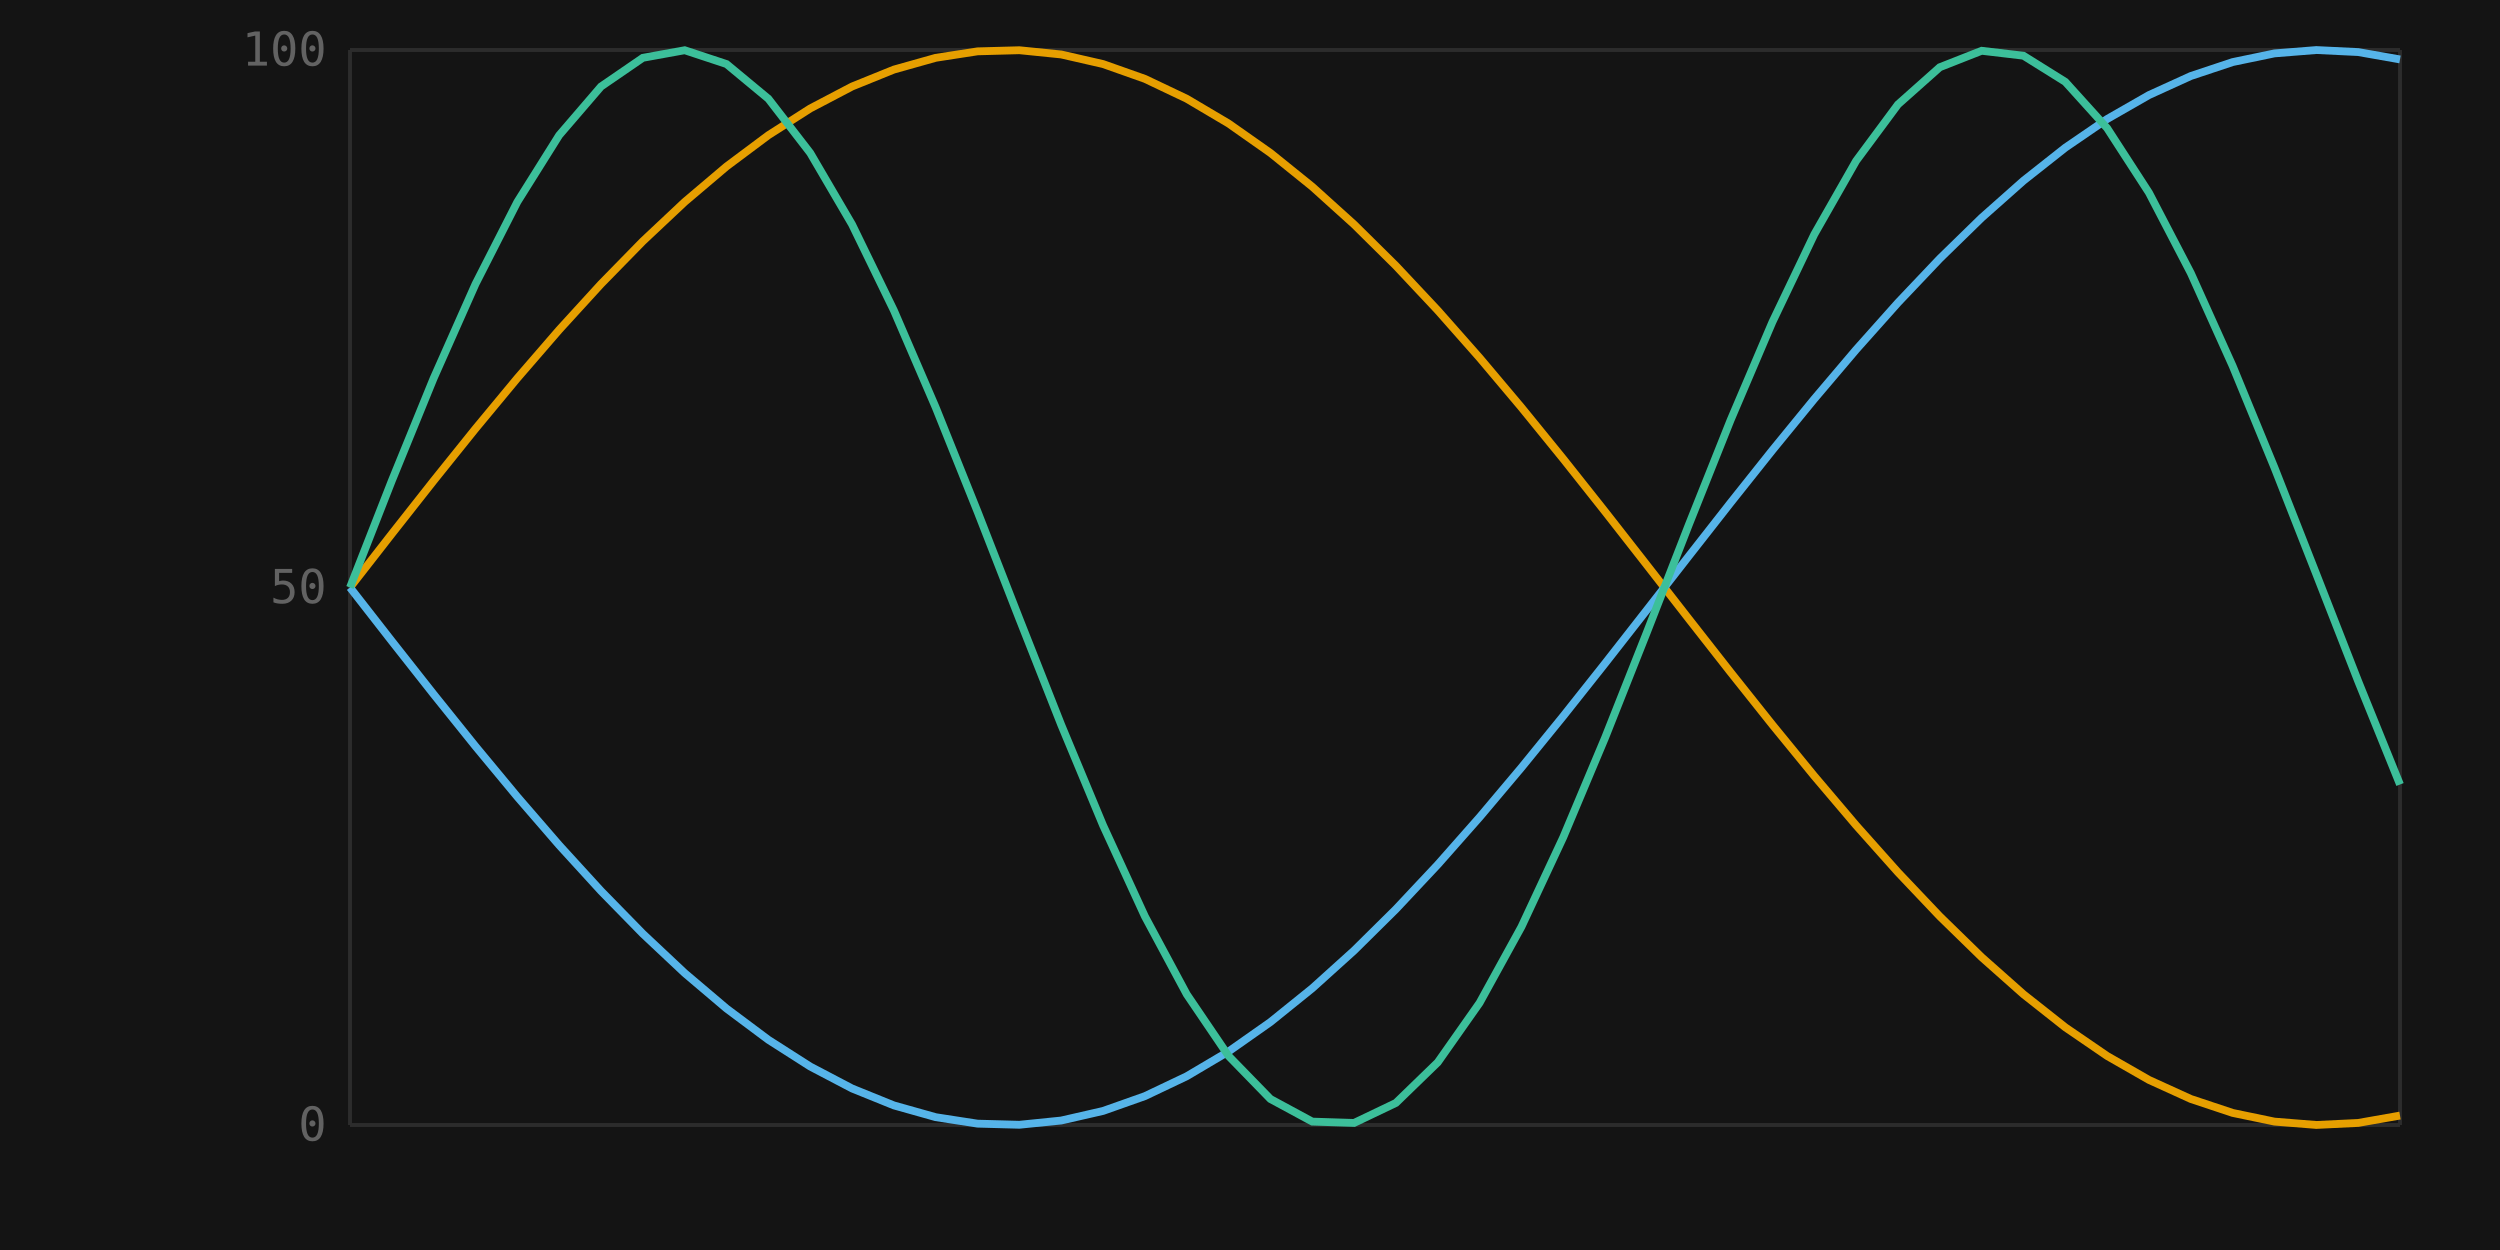
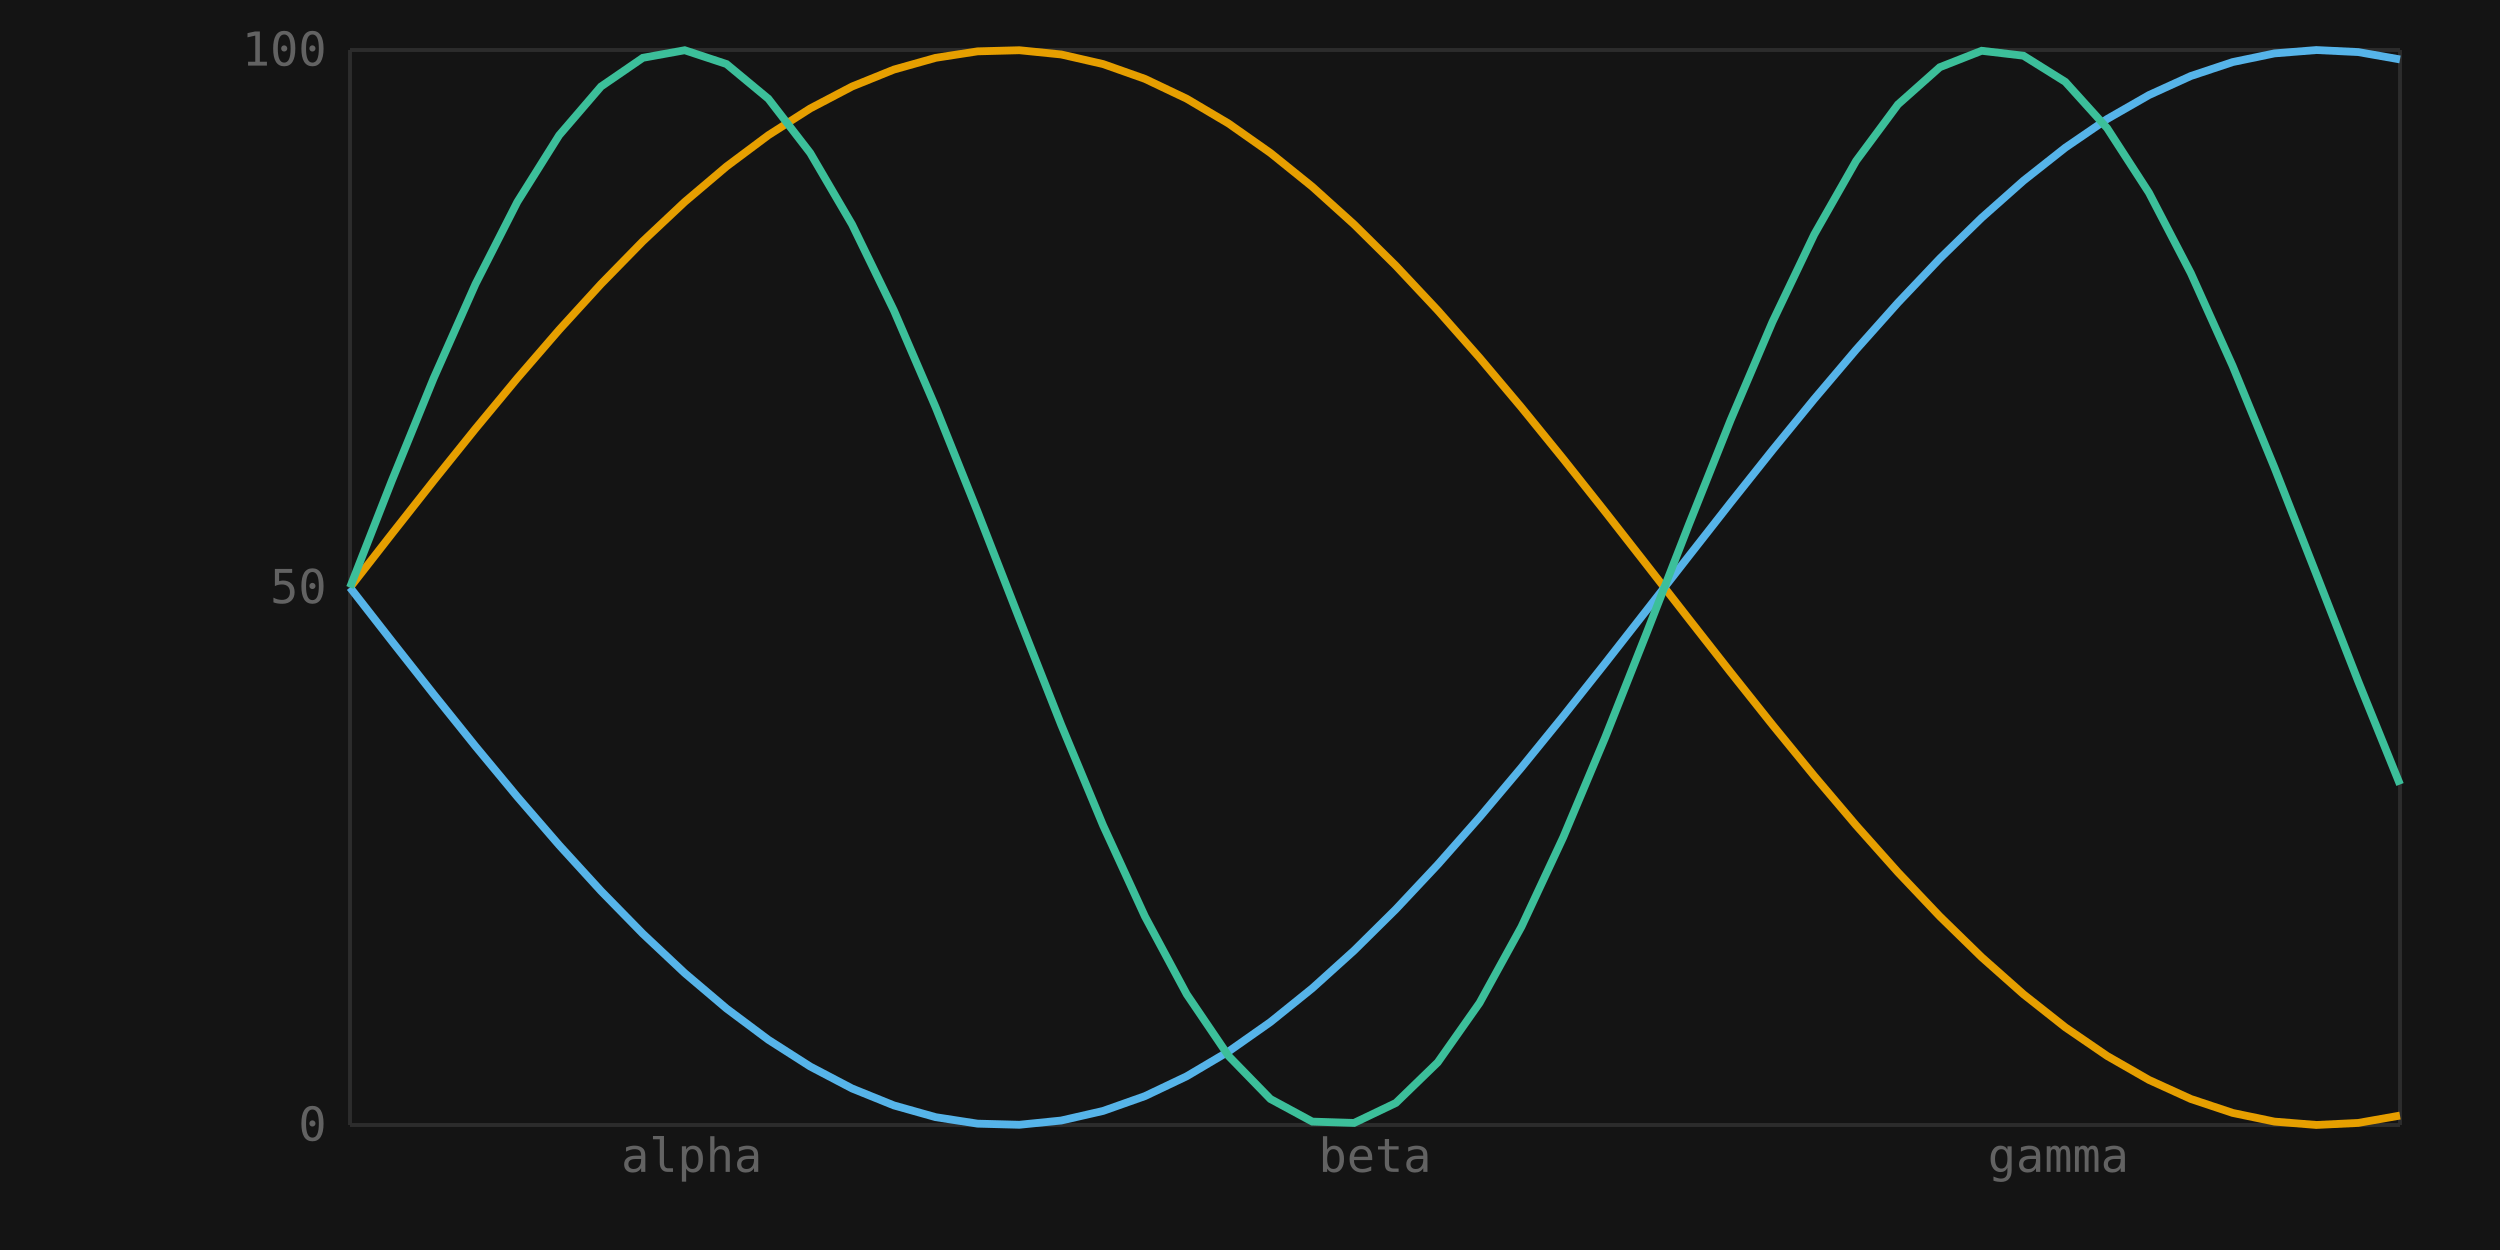
<svg xmlns="http://www.w3.org/2000/svg" viewBox="0 0 640 320" width="640" height="320">
  <rect width="100%" height="100%" fill="#141414" />
  <line x1="89.6" y1="12.8" x2="89.6" y2="288" stroke="#2c2c2c" stroke-width="1" />
  <line x1="89.6" y1="288" x2="614.4" y2="288" stroke="#2c2c2c" stroke-width="1" />
  <line x1="614.4" y1="12.8" x2="614.4" y2="288" stroke="#2c2c2c" stroke-width="1" />
  <line x1="89.6" y1="12.8" x2="614.4" y2="12.8" stroke="#2c2c2c" stroke-width="1" />
  <text x="83.6" y="292" text-anchor="end" font-size="12" font-family="monospace" fill="#626262">0</text>
  <text x="83.6" y="154.4" text-anchor="end" font-size="12" font-family="monospace" fill="#626262">50</text>
  <text x="83.6" y="16.8" text-anchor="end" font-size="12" font-family="monospace" fill="#626262">100</text>
+   <text x="177.067" y="300" text-anchor="middle" font-size="12" font-family="monospace" fill="#626262">alpha</text>
+   <text x="352" y="300" text-anchor="middle" font-size="12" font-family="monospace" fill="#626262">beta</text>
+   <text x="526.933" y="300" text-anchor="middle" font-size="12" font-family="monospace" fill="#626262">gamma</text>
  <path d="M89.6 150.4 L100.31 136.663 L111.02 123.063 L121.731 109.736 L132.441 96.816 L143.151 84.431 L153.861 72.705 L164.571 61.756 L175.282 51.692 L185.992 42.614 L196.702 34.614 L207.412 27.77 L218.122 22.151 L228.833 17.814 L239.543 14.802 L250.253 13.145 L260.963 12.859 L271.673 13.947 L282.384 16.399 L293.094 20.189 L303.804 25.281 L314.514 31.622 L325.224 39.151 L335.935 47.791 L346.645 57.456 L357.355 68.05 L368.065 79.467 L378.776 91.593 L389.486 104.306 L400.196 117.479 L410.906 130.982 L421.616 144.679 L432.327 158.432 L443.037 172.106 L453.747 185.562 L464.457 198.668 L475.167 211.291 L485.878 223.305 L496.588 234.592 L507.298 245.037 L518.008 254.536 L528.718 262.995 L539.429 270.329 L550.139 276.464 L560.849 281.34 L571.559 284.908 L582.269 287.132 L592.98 287.989 L603.69 287.472 L614.4 285.585" fill="none" stroke="#e69f00" stroke-width="2" />
  <path d="M89.6 150.4 L100.31 164.137 L111.02 177.737 L121.731 191.064 L132.441 203.984 L143.151 216.369 L153.861 228.095 L164.571 239.044 L175.282 249.108 L185.992 258.186 L196.702 266.186 L207.412 273.03 L218.122 278.649 L228.833 282.986 L239.543 285.998 L250.253 287.655 L260.963 287.941 L271.673 286.853 L282.384 284.401 L293.094 280.611 L303.804 275.519 L314.514 269.178 L325.224 261.649 L335.935 253.009 L346.645 243.344 L357.355 232.75 L368.065 221.333 L378.776 209.207 L389.486 196.494 L400.196 183.321 L410.906 169.818 L421.616 156.121 L432.327 142.368 L443.037 128.694 L453.747 115.238 L464.457 102.132 L475.167 89.509 L485.878 77.495 L496.588 66.208 L507.298 55.763 L518.008 46.264 L528.718 37.805 L539.429 30.471 L550.139 24.336 L560.849 19.46 L571.559 15.892 L582.269 13.668 L592.98 12.811 L603.69 13.328 L614.4 15.215" fill="none" stroke="#56b4e9" stroke-width="2" />
  <path d="M89.6 150.4 L100.31 123.063 L111.02 96.816 L121.731 72.705 L132.441 51.692 L143.151 34.614 L153.861 22.151 L164.571 14.802 L175.282 12.859 L185.992 16.399 L196.702 25.281 L207.412 39.151 L218.122 57.456 L228.833 79.467 L239.543 104.306 L250.253 130.982 L260.963 158.432 L271.673 185.562 L282.384 211.291 L293.094 234.592 L303.804 254.536 L314.514 270.329 L325.224 281.34 L335.935 287.132 L346.645 287.472 L357.355 282.348 L368.065 271.963 L378.776 256.732 L389.486 237.262 L400.196 214.329 L410.906 188.848 L421.616 161.833 L432.327 134.363 L443.037 107.532 L453.747 82.41 L464.457 59.999 L475.167 41.191 L485.878 26.738 L496.588 17.214 L507.298 13 L518.008 14.264 L528.718 20.955 L539.429 32.807 L550.139 49.347 L560.849 69.915 L571.559 93.692 L582.269 119.73 L592.98 146.991 L603.69 174.387 L614.4 200.828" fill="none" stroke="#3cbf9a" stroke-width="2" />
</svg>
